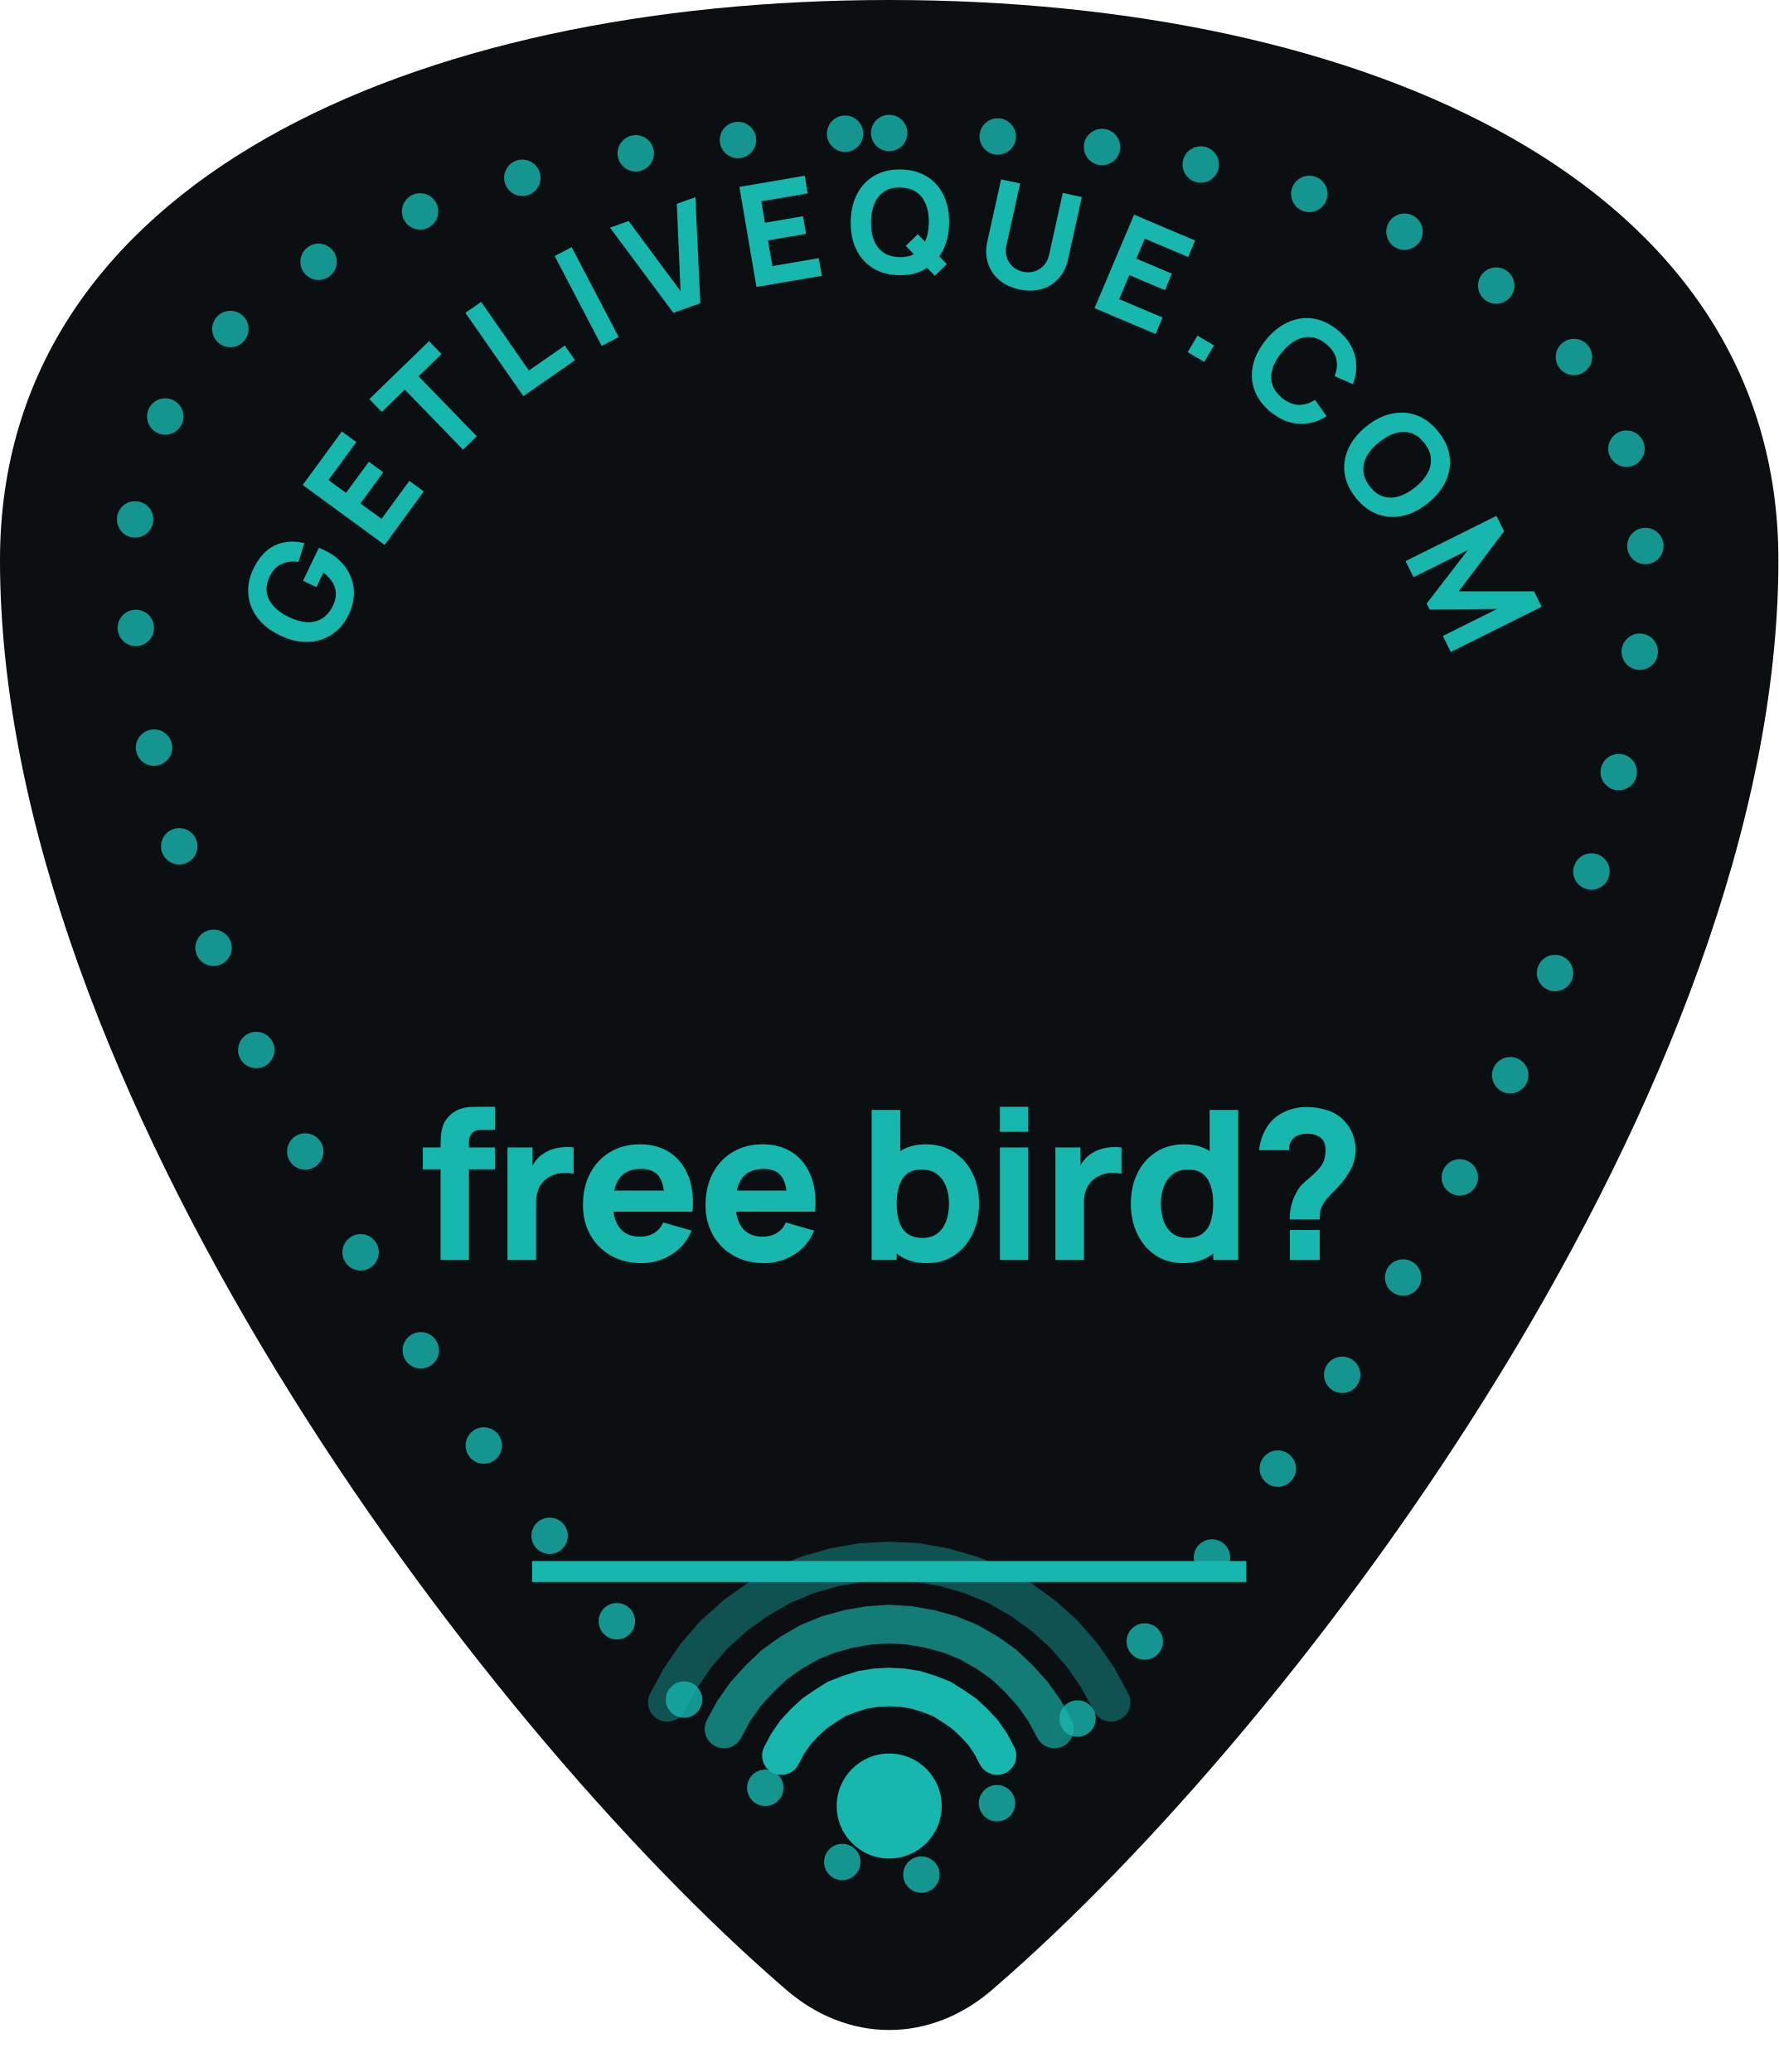
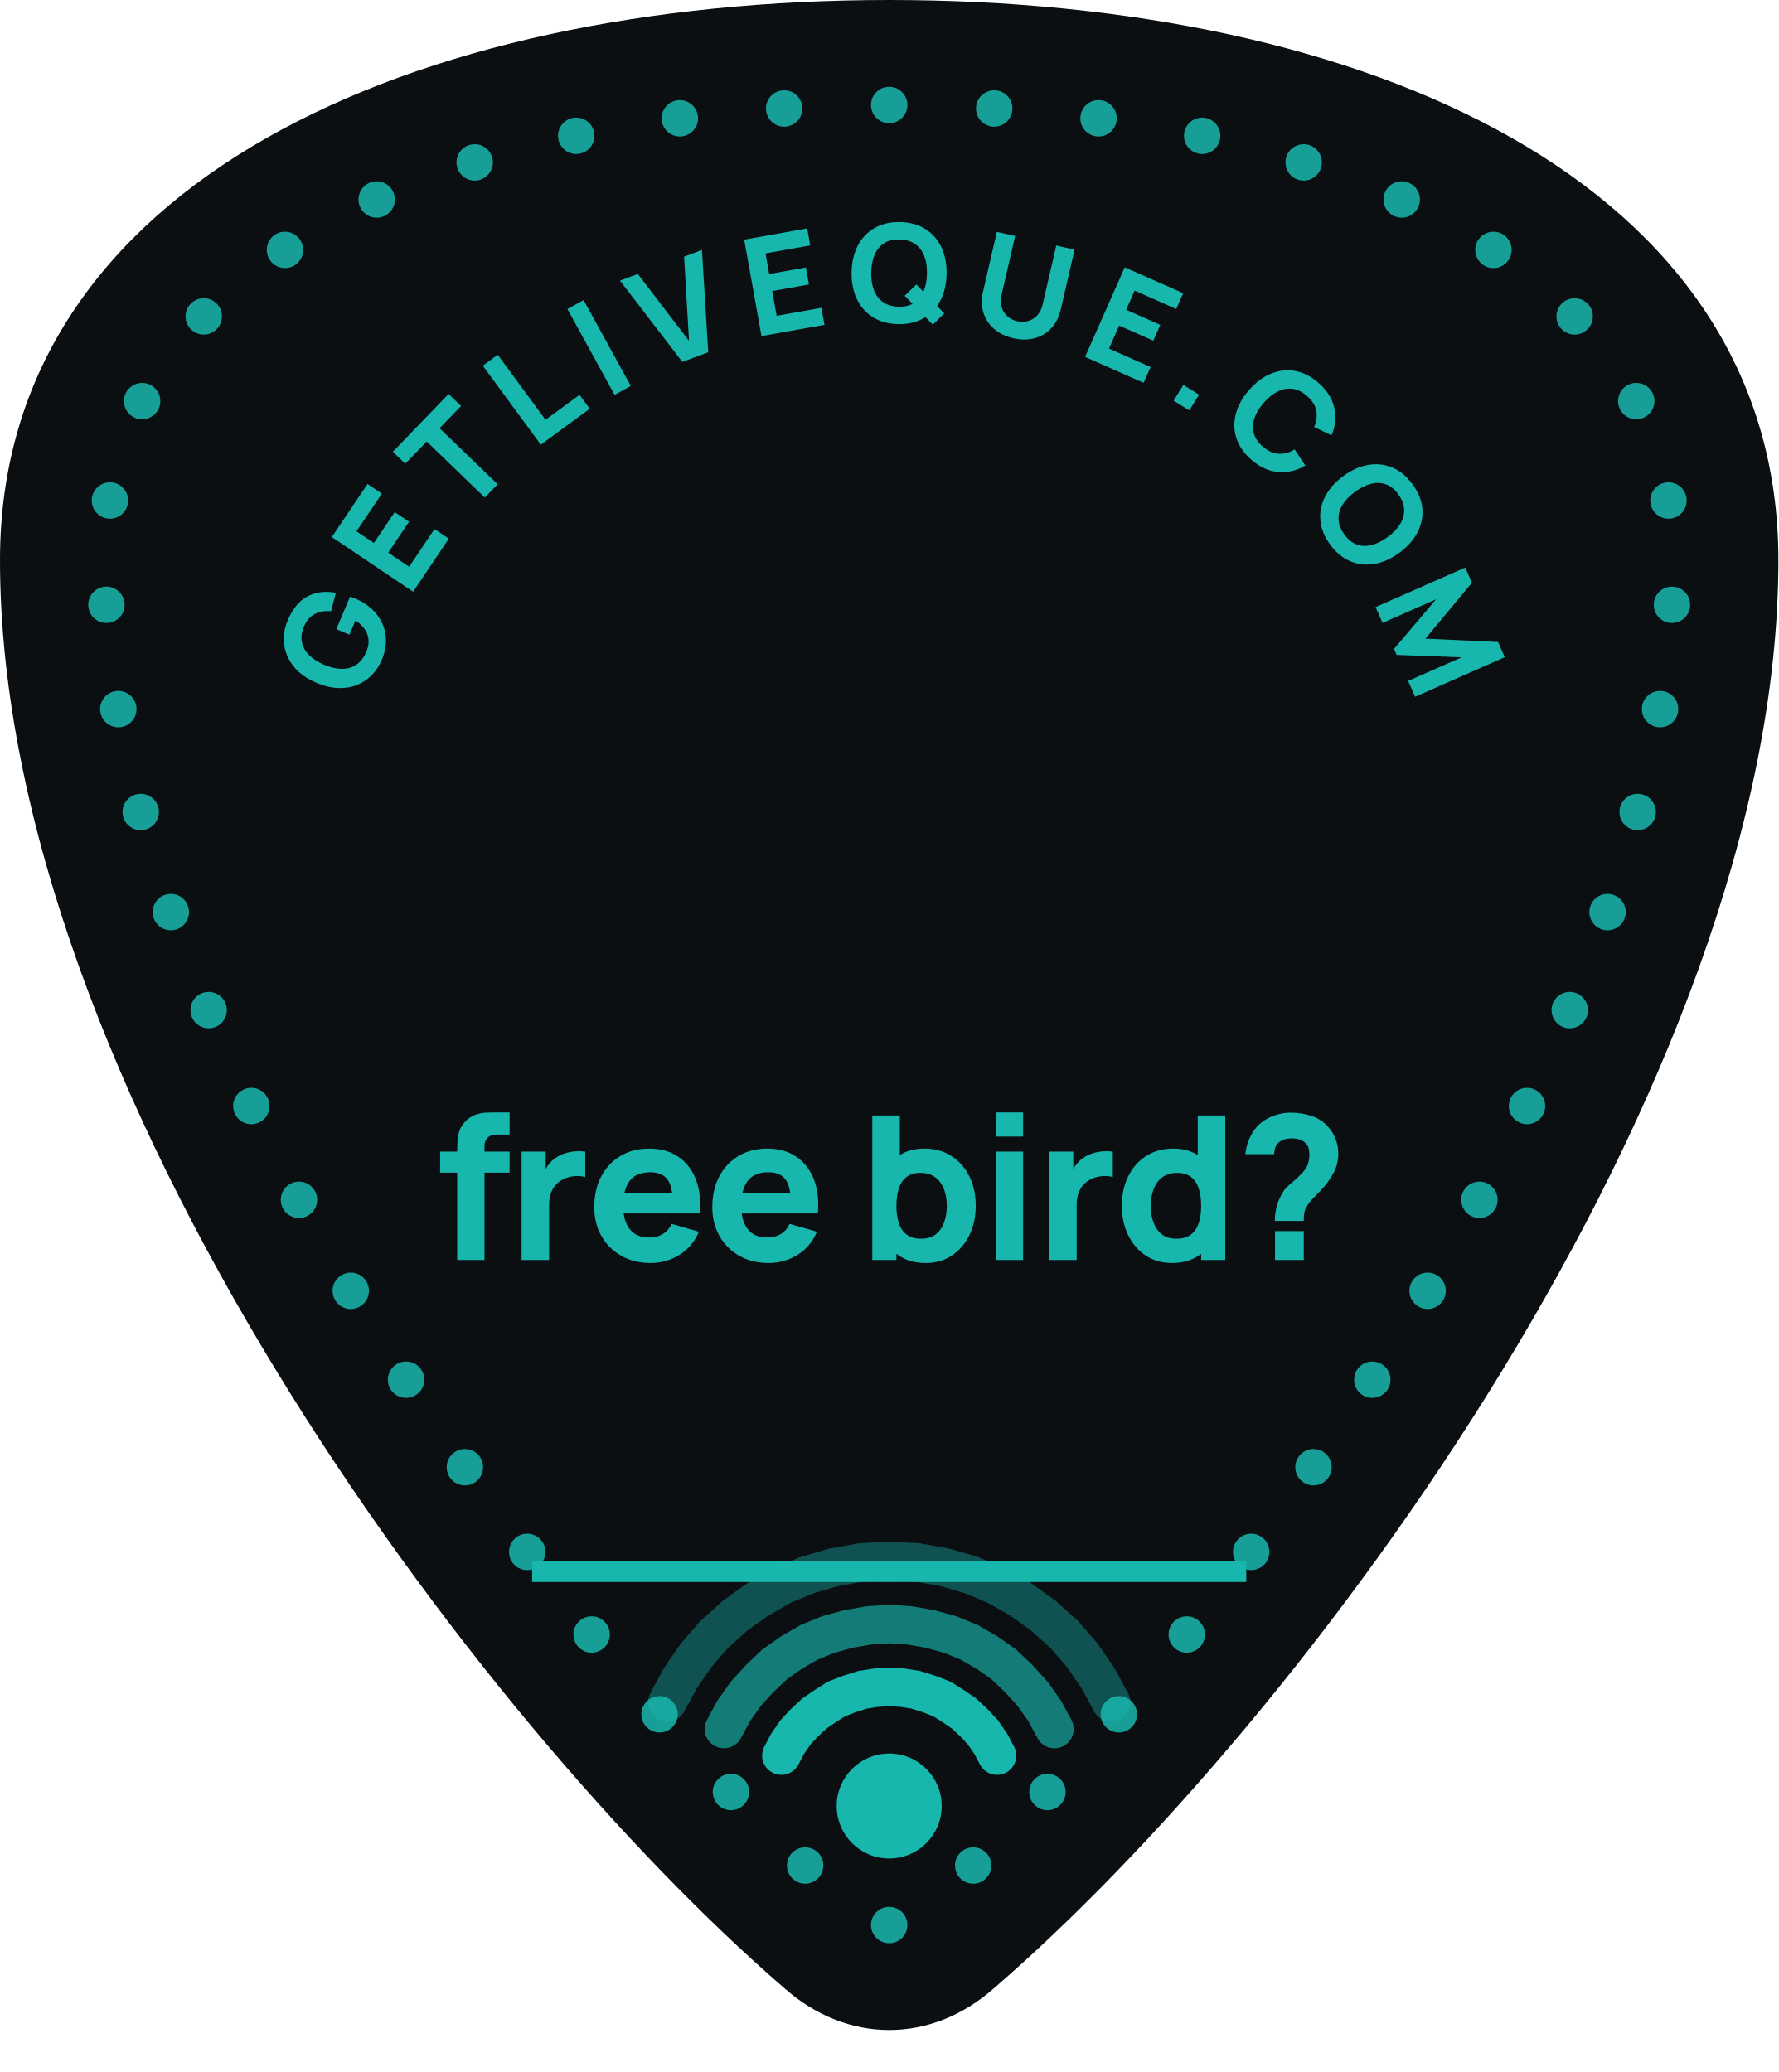
<svg xmlns="http://www.w3.org/2000/svg" viewBox="0 0 25.4 29.6" width="25.4mm" height="29.6mm">
  <defs>
    <clipPath id="pk">
      <path d="M 12.7 0.0 C 19.5 0.0 25.4 2.6 25.4 8.0 C 25.4 15.5 18.6 24.6 14.2 28.4 C 13.3 29.2 12.1 29.2 11.2 28.4 C 6.8 24.6 0.0 15.5 0.0 8.0 C 0.0 2.6 5.9 0.0 12.7 0.0 Z" />
    </clipPath>
  </defs>
  <path d="M 12.7 0.0 C 19.5 0.0 25.4 2.6 25.4 8.0 C 25.4 15.5 18.6 24.6 14.2 28.4 C 13.3 29.2 12.1 29.2 11.2 28.4 C 6.8 24.6 0.0 15.5 0.0 8.0 C 0.0 2.6 5.9 0.0 12.7 0.0 Z" fill="#0B0F12" />
  <g clip-path="url(#pk)">
-     <circle cx="12.70" cy="1.90" r="0.26" fill="#17B7AE" opacity="0.8" />
-     <circle cx="14.25" cy="1.95" r="0.26" fill="#17B7AE" opacity="0.8" />
-     <circle cx="15.74" cy="2.10" r="0.26" fill="#17B7AE" opacity="0.8" />
-     <circle cx="17.15" cy="2.35" r="0.26" fill="#17B7AE" opacity="0.8" />
-     <circle cx="18.70" cy="2.77" r="0.26" fill="#17B7AE" opacity="0.8" />
-     <circle cx="20.06" cy="3.31" r="0.26" fill="#17B7AE" opacity="0.8" />
-     <circle cx="21.37" cy="4.08" r="0.26" fill="#17B7AE" opacity="0.8" />
-     <circle cx="22.48" cy="5.10" r="0.26" fill="#17B7AE" opacity="0.8" />
-     <circle cx="23.23" cy="6.41" r="0.26" fill="#17B7AE" opacity="0.8" />
-     <circle cx="23.50" cy="7.80" r="0.26" fill="#17B7AE" opacity="0.8" />
-     <circle cx="23.42" cy="9.31" r="0.26" fill="#17B7AE" opacity="0.8" />
-     <circle cx="23.12" cy="11.03" r="0.26" fill="#17B7AE" opacity="0.8" />
-     <circle cx="22.73" cy="12.45" r="0.26" fill="#17B7AE" opacity="0.8" />
-     <circle cx="22.21" cy="13.90" r="0.26" fill="#17B7AE" opacity="0.8" />
-     <circle cx="21.57" cy="15.36" r="0.26" fill="#17B7AE" opacity="0.8" />
-     <circle cx="20.85" cy="16.82" r="0.26" fill="#17B7AE" opacity="0.8" />
-     <circle cx="20.04" cy="18.25" r="0.26" fill="#17B7AE" opacity="0.8" />
-     <circle cx="19.17" cy="19.64" r="0.26" fill="#17B7AE" opacity="0.8" />
-     <circle cx="18.25" cy="20.98" r="0.26" fill="#17B7AE" opacity="0.8" />
-     <circle cx="17.31" cy="22.25" r="0.26" fill="#17B7AE" opacity="0.8" />
-     <circle cx="16.35" cy="23.45" r="0.26" fill="#17B7AE" opacity="0.8" />
-     <circle cx="15.39" cy="24.55" r="0.26" fill="#17B7AE" opacity="0.8" />
-     <circle cx="14.24" cy="25.76" r="0.26" fill="#17B7AE" opacity="0.8" />
-     <circle cx="13.16" cy="26.78" r="0.26" fill="#17B7AE" opacity="0.8" />
-     <circle cx="12.03" cy="26.60" r="0.26" fill="#17B7AE" opacity="0.8" />
-     <circle cx="10.93" cy="25.54" r="0.26" fill="#17B7AE" opacity="0.8" />
-     <circle cx="9.77" cy="24.28" r="0.26" fill="#17B7AE" opacity="0.8" />
-     <circle cx="8.81" cy="23.16" r="0.26" fill="#17B7AE" opacity="0.8" />
-     <circle cx="7.85" cy="21.94" r="0.26" fill="#17B7AE" opacity="0.8" />
-     <circle cx="6.91" cy="20.65" r="0.26" fill="#17B7AE" opacity="0.8" />
-     <circle cx="6.01" cy="19.29" r="0.26" fill="#17B7AE" opacity="0.8" />
-     <circle cx="5.15" cy="17.89" r="0.26" fill="#17B7AE" opacity="0.8" />
-     <circle cx="4.36" cy="16.45" r="0.26" fill="#17B7AE" opacity="0.8" />
-     <circle cx="3.66" cy="15.00" r="0.26" fill="#17B7AE" opacity="0.8" />
-     <circle cx="3.05" cy="13.54" r="0.26" fill="#17B7AE" opacity="0.8" />
-     <circle cx="2.56" cy="12.09" r="0.26" fill="#17B7AE" opacity="0.8" />
-     <circle cx="2.20" cy="10.68" r="0.26" fill="#17B7AE" opacity="0.8" />
-     <circle cx="1.94" cy="8.97" r="0.26" fill="#17B7AE" opacity="0.8" />
-     <circle cx="1.93" cy="7.42" r="0.26" fill="#17B7AE" opacity="0.8" />
-     <circle cx="2.36" cy="5.95" r="0.26" fill="#17B7AE" opacity="0.8" />
-     <circle cx="3.29" cy="4.70" r="0.26" fill="#17B7AE" opacity="0.8" />
-     <circle cx="4.55" cy="3.74" r="0.26" fill="#17B7AE" opacity="0.8" />
-     <circle cx="6.00" cy="3.02" r="0.26" fill="#17B7AE" opacity="0.8" />
-     <circle cx="7.46" cy="2.54" r="0.26" fill="#17B7AE" opacity="0.8" />
-     <circle cx="9.08" cy="2.19" r="0.26" fill="#17B7AE" opacity="0.8" />
-     <circle cx="10.54" cy="2.00" r="0.26" fill="#17B7AE" opacity="0.8" />
-     <circle cx="12.07" cy="1.91" r="0.26" fill="#17B7AE" opacity="0.8" />
+     <circle cx="12.70" cy="1.50" r="0.26" fill="#17B7AE" opacity="0.85" />
+     <circle cx="14.20" cy="1.55" r="0.26" fill="#17B7AE" opacity="0.85" />
+     <circle cx="15.69" cy="1.69" r="0.26" fill="#17B7AE" opacity="0.85" />
+     <circle cx="17.17" cy="1.94" r="0.26" fill="#17B7AE" opacity="0.85" />
+     <circle cx="18.62" cy="2.32" r="0.26" fill="#17B7AE" opacity="0.85" />
+     <circle cx="20.02" cy="2.85" r="0.26" fill="#17B7AE" opacity="0.85" />
+     <circle cx="21.33" cy="3.57" r="0.26" fill="#17B7AE" opacity="0.85" />
+     <circle cx="22.49" cy="4.52" r="0.26" fill="#17B7AE" opacity="0.85" />
+     <circle cx="23.37" cy="5.73" r="0.26" fill="#17B7AE" opacity="0.85" />
+     <circle cx="23.83" cy="7.15" r="0.26" fill="#17B7AE" opacity="0.85" />
+     <circle cx="23.88" cy="8.64" r="0.26" fill="#17B7AE" opacity="0.85" />
+     <circle cx="23.71" cy="10.13" r="0.26" fill="#17B7AE" opacity="0.85" />
+     <circle cx="23.39" cy="11.60" r="0.26" fill="#17B7AE" opacity="0.85" />
+     <circle cx="22.96" cy="13.03" r="0.26" fill="#17B7AE" opacity="0.85" />
+     <circle cx="22.42" cy="14.43" r="0.26" fill="#17B7AE" opacity="0.85" />
+     <circle cx="21.81" cy="15.80" r="0.26" fill="#17B7AE" opacity="0.85" />
+     <circle cx="21.13" cy="17.14" r="0.26" fill="#17B7AE" opacity="0.85" />
+     <circle cx="20.39" cy="18.44" r="0.26" fill="#17B7AE" opacity="0.85" />
+     <circle cx="19.60" cy="19.71" r="0.26" fill="#17B7AE" opacity="0.85" />
+     <circle cx="18.76" cy="20.96" r="0.26" fill="#17B7AE" opacity="0.85" />
+     <circle cx="17.87" cy="22.17" r="0.26" fill="#17B7AE" opacity="0.85" />
+     <circle cx="16.95" cy="23.35" r="0.26" fill="#17B7AE" opacity="0.85" />
+     <circle cx="15.98" cy="24.49" r="0.26" fill="#17B7AE" opacity="0.85" />
+     <circle cx="14.96" cy="25.60" r="0.26" fill="#17B7AE" opacity="0.85" />
+     <circle cx="13.90" cy="26.65" r="0.26" fill="#17B7AE" opacity="0.85" />
+     <circle cx="12.70" cy="27.50" r="0.26" fill="#17B7AE" opacity="0.85" />
+     <circle cx="11.50" cy="26.65" r="0.26" fill="#17B7AE" opacity="0.85" />
+     <circle cx="10.44" cy="25.60" r="0.26" fill="#17B7AE" opacity="0.85" />
+     <circle cx="9.42" cy="24.49" r="0.26" fill="#17B7AE" opacity="0.85" />
+     <circle cx="8.45" cy="23.35" r="0.26" fill="#17B7AE" opacity="0.85" />
+     <circle cx="7.53" cy="22.17" r="0.26" fill="#17B7AE" opacity="0.85" />
+     <circle cx="6.64" cy="20.96" r="0.26" fill="#17B7AE" opacity="0.85" />
+     <circle cx="5.80" cy="19.71" r="0.26" fill="#17B7AE" opacity="0.85" />
+     <circle cx="5.01" cy="18.44" r="0.26" fill="#17B7AE" opacity="0.85" />
+     <circle cx="4.27" cy="17.14" r="0.26" fill="#17B7AE" opacity="0.85" />
+     <circle cx="3.59" cy="15.80" r="0.26" fill="#17B7AE" opacity="0.85" />
+     <circle cx="2.98" cy="14.43" r="0.26" fill="#17B7AE" opacity="0.85" />
+     <circle cx="2.44" cy="13.03" r="0.26" fill="#17B7AE" opacity="0.85" />
+     <circle cx="2.01" cy="11.60" r="0.26" fill="#17B7AE" opacity="0.85" />
+     <circle cx="1.69" cy="10.13" r="0.26" fill="#17B7AE" opacity="0.85" />
+     <circle cx="1.52" cy="8.64" r="0.26" fill="#17B7AE" opacity="0.85" />
+     <circle cx="1.57" cy="7.15" r="0.26" fill="#17B7AE" opacity="0.85" />
+     <circle cx="2.03" cy="5.73" r="0.26" fill="#17B7AE" opacity="0.85" />
+     <circle cx="2.91" cy="4.52" r="0.26" fill="#17B7AE" opacity="0.85" />
+     <circle cx="4.07" cy="3.57" r="0.26" fill="#17B7AE" opacity="0.85" />
+     <circle cx="5.38" cy="2.85" r="0.26" fill="#17B7AE" opacity="0.85" />
+     <circle cx="6.78" cy="2.32" r="0.26" fill="#17B7AE" opacity="0.85" />
+     <circle cx="8.23" cy="1.94" r="0.26" fill="#17B7AE" opacity="0.85" />
+     <circle cx="9.71" cy="1.69" r="0.26" fill="#17B7AE" opacity="0.85" />
+     <circle cx="11.20" cy="1.55" r="0.26" fill="#17B7AE" opacity="0.85" />
    <rect x="7.6" y="22.3" width="10.2" height="0.3" fill="#17B7AE" />
    <path d="M11.16 25.08 L11.25 24.91 L11.36 24.75 L11.49 24.61 L11.63 24.48 L11.79 24.37 L11.95 24.27 L12.13 24.20 L12.32 24.14 L12.51 24.11 L12.70 24.10 L12.89 24.11 L13.08 24.14 L13.27 24.20 L13.45 24.27 L13.61 24.37 L13.77 24.48 L13.91 24.61 L14.04 24.75 L14.15 24.91 L14.24 25.08" fill="none" stroke="#17B7AE" stroke-width="0.55" stroke-linecap="round" opacity="1.0" />
    <path d="M10.34 24.70 L10.48 24.44 L10.65 24.20 L10.85 23.98 L11.06 23.78 L11.30 23.61 L11.56 23.46 L11.83 23.35 L12.12 23.27 L12.41 23.22 L12.70 23.20 L12.99 23.22 L13.28 23.27 L13.57 23.35 L13.84 23.46 L14.10 23.61 L14.34 23.78 L14.55 23.98 L14.75 24.20 L14.92 24.44 L15.06 24.70" fill="none" stroke="#17B7AE" stroke-width="0.55" stroke-linecap="round" opacity="0.65" />
    <path d="M9.53 24.32 L9.72 23.97 L9.94 23.65 L10.20 23.35 L10.50 23.08 L10.82 22.85 L11.17 22.65 L11.53 22.50 L11.91 22.39 L12.30 22.32 L12.70 22.30 L13.10 22.32 L13.49 22.39 L13.87 22.50 L14.23 22.65 L14.58 22.85 L14.90 23.08 L15.20 23.35 L15.46 23.65 L15.68 23.97 L15.87 24.32" fill="none" stroke="#17B7AE" stroke-width="0.55" stroke-linecap="round" opacity="0.4" />
    <circle cx="12.7" cy="25.8" r="0.75" fill="#17B7AE" />
-     <g transform="translate(4.950 8.773) rotate(-64.32)" opacity="1.0">
-       <path transform="translate(-0.746 0) scale(0.001007 -0.001007)" d="M740 -30Q604 -30 481.0 18.5Q358 67 263.5 162.0Q169 257 114.5 397.0Q60 537 60 720Q60 959 151.5 1126.5Q243 1294 397.5 1382.0Q552 1470 740 1470Q1018 1470 1177.0 1341.0Q1336 1212 1390 976L1112 936Q1073 1062 984.5 1137.5Q896 1213 758 1214Q621 1216 530.0 1155.0Q439 1094 393.5 982.0Q348 870 348 720Q348 570 393.5 460.0Q439 350 530.0 289.0Q621 228 758 226Q851 224 926.5 258.0Q1002 292 1054.0 365.0Q1106 438 1128 552H900V762H1418Q1420 749 1421.0 716.0Q1422 683 1422 678Q1422 471 1338.0 311.0Q1254 151 1101.0 60.5Q948 -30 740 -30Z" fill="#17B7AE" />
+     <g transform="translate(5.425 9.419) rotate(-67.05)" opacity="1.0">
+       <path transform="translate(-0.720 0) scale(0.000972 -0.000972)" d="M740 -30Q604 -30 481.0 18.5Q358 67 263.5 162.0Q169 257 114.5 397.0Q60 537 60 720Q60 959 151.5 1126.5Q243 1294 397.5 1382.0Q552 1470 740 1470Q1018 1470 1177.0 1341.0Q1336 1212 1390 976L1112 936Q1073 1062 984.5 1137.5Q896 1213 758 1214Q621 1216 530.0 1155.0Q439 1094 393.5 982.0Q348 870 348 720Q348 570 393.5 460.0Q439 350 530.0 289.0Q621 228 758 226Q851 224 926.5 258.0Q1002 292 1054.0 365.0Q1106 438 1128 552H900V762H1418Q1420 749 1421.0 716.0Q1422 683 1422 678Q1422 471 1338.0 311.0Q1254 151 1101.0 60.5Q948 -30 740 -30Z" fill="#17B7AE" />
    </g>
-     <g transform="translate(5.761 7.419) rotate(-53.79)" opacity="1.0">
-       <path transform="translate(-0.594 0) scale(0.001007 -0.001007)" d="M140 0V1440H1080V1186H412V878H960V624H412V254H1080V0Z" fill="#17B7AE" />
+     <g transform="translate(6.145 8.090) rotate(-56.07)" opacity="1.0">
+       <path transform="translate(-0.574 0) scale(0.000972 -0.000972)" d="M140 0V1440H1080V1186H412V878H960V624H412V254H1080V0Z" fill="#17B7AE" />
    </g>
-     <g transform="translate(6.711 6.328) rotate(-44.14)" opacity="1.0">
-       <path transform="translate(-0.614 0) scale(0.001007 -0.001007)" d="M474 0V1186H20V1440H1200V1186H746V0Z" fill="#17B7AE" />
+     <g transform="translate(7.016 7.013) rotate(-46.01)" opacity="1.0">
+       <path transform="translate(-0.593 0) scale(0.000972 -0.000972)" d="M474 0V1186H20V1440H1200V1186H746V0Z" fill="#17B7AE" />
    </g>
-     <g transform="translate(7.790 5.440) rotate(-34.82)" opacity="1.0">
-       <path transform="translate(-0.545 0) scale(0.001007 -0.001007)" d="M160 0V1440H432V254H1052V0Z" fill="#17B7AE" />
+     <g transform="translate(8.023 6.133) rotate(-36.30)" opacity="1.0">
+       <path transform="translate(-0.526 0) scale(0.000972 -0.000972)" d="M160 0V1440H432V254H1052V0Z" fill="#17B7AE" />
    </g>
-     <g transform="translate(8.715 4.879) rotate(-27.60)" opacity="1.0">
-       <path transform="translate(-0.298 0) scale(0.001007 -0.001007)" d="M160 0V1440H432V0Z" fill="#17B7AE" />
+     <g transform="translate(8.894 5.577) rotate(-28.80)" opacity="1.0">
+       <path transform="translate(-0.288 0) scale(0.000972 -0.000972)" d="M160 0V1440H432V0Z" fill="#17B7AE" />
    </g>
-     <g transform="translate(9.810 4.400) rotate(-19.64)" opacity="1.0">
-       <path transform="translate(-0.658 0) scale(0.001007 -0.001007)" d="M450 0 10 1440H290L650 256L1016 1440H1296L856 0Z" fill="#17B7AE" />
+     <g transform="translate(9.931 5.101) rotate(-20.51)" opacity="1.0">
+       <path transform="translate(-0.635 0) scale(0.000972 -0.000972)" d="M450 0 10 1440H290L650 256L1016 1440H1296L856 0Z" fill="#17B7AE" />
    </g>
-     <g transform="translate(11.251 4.023) rotate(-9.70)" opacity="1.0">
-       <path transform="translate(-0.594 0) scale(0.001007 -0.001007)" d="M140 0V1440H1080V1186H412V878H960V624H412V254H1080V0Z" fill="#17B7AE" />
+     <g transform="translate(11.307 4.724) rotate(-10.15)" opacity="1.0">
+       <path transform="translate(-0.574 0) scale(0.000972 -0.000972)" d="M140 0V1440H1080V1186H412V878H960V624H412V254H1080V0Z" fill="#17B7AE" />
    </g>
-     <g transform="translate(12.841 3.901) rotate(0.94)" opacity="1.0">
-       <path transform="translate(-0.763 0) scale(0.001007 -0.001007)" d="M1266 -30 846 388 1014 556 1432 138ZM758 -30Q542 -30 385.5 64.0Q229 158 144.5 327.0Q60 496 60 720Q60 944 144.5 1113.0Q229 1282 385.5 1376.0Q542 1470 758 1470Q974 1470 1130.5 1376.0Q1287 1282 1371.5 1113.0Q1456 944 1456 720Q1456 496 1371.5 327.0Q1287 158 1130.5 64.0Q974 -30 758 -30ZM758 226Q895 224 986.0 285.0Q1077 346 1122.5 458.0Q1168 570 1168 720Q1168 870 1122.5 980.0Q1077 1090 986.0 1151.0Q895 1212 758 1214Q621 1216 530.0 1155.0Q439 1094 393.5 982.0Q348 870 348 720Q348 570 393.5 460.0Q439 350 530.0 289.0Q621 228 758 226Z" fill="#17B7AE" />
+     <g transform="translate(12.830 4.601) rotate(0.95)" opacity="1.0">
+       <path transform="translate(-0.737 0) scale(0.000972 -0.000972)" d="M1266 -30 846 388 1014 556 1432 138ZM758 -30Q542 -30 385.5 64.0Q229 158 144.5 327.0Q60 496 60 720Q60 944 144.5 1113.0Q229 1282 385.5 1376.0Q542 1470 758 1470Q974 1470 1130.5 1376.0Q1287 1282 1371.5 1113.0Q1456 944 1456 720Q1456 496 1371.5 327.0Q1287 158 1130.5 64.0Q974 -30 758 -30ZM758 226Q895 224 986.0 285.0Q1077 346 1122.5 458.0Q1168 570 1168 720Q1168 870 1122.5 980.0Q1077 1090 986.0 1151.0Q895 1212 758 1214Q621 1216 530.0 1155.0Q439 1094 393.5 982.0Q348 870 348 720Q348 570 393.5 460.0Q439 350 530.0 289.0Q621 228 758 226Z" fill="#17B7AE" />
    </g>
-     <g transform="translate(14.561 4.104) rotate(12.49)" opacity="1.0">
-       <path transform="translate(-0.731 0) scale(0.001007 -0.001007)" d="M726 -30Q552 -30 420.0 40.5Q288 111 214.0 239.0Q140 367 140 540V1438L416 1440V542Q416 471 440.0 413.0Q464 355 506.5 313.0Q549 271 605.5 248.5Q662 226 726 226Q792 226 848.5 249.0Q905 272 947.0 314.0Q989 356 1012.5 414.0Q1036 472 1036 542V1440H1312V540Q1312 367 1238.0 239.0Q1164 111 1032.0 40.5Q900 -30 726 -30Z" fill="#17B7AE" />
+     <g transform="translate(14.478 4.803) rotate(13.01)" opacity="1.0">
+       <path transform="translate(-0.706 0) scale(0.000972 -0.000972)" d="M726 -30Q552 -30 420.0 40.5Q288 111 214.0 239.0Q140 367 140 540V1438L416 1440V542Q416 471 440.0 413.0Q464 355 506.5 313.0Q549 271 605.5 248.5Q662 226 726 226Q792 226 848.5 249.0Q905 272 947.0 314.0Q989 356 1012.5 414.0Q1036 472 1036 542V1440H1312V540Q1312 367 1238.0 239.0Q1164 111 1032.0 40.5Q900 -30 726 -30Z" fill="#17B7AE" />
    </g>
-     <g transform="translate(16.050 4.579) rotate(22.92)" opacity="1.0">
-       <path transform="translate(-0.594 0) scale(0.001007 -0.001007)" d="M140 0V1440H1080V1186H412V878H960V624H412V254H1080V0Z" fill="#17B7AE" />
+     <g transform="translate(15.898 5.276) rotate(23.88)" opacity="1.0">
+       <path transform="translate(-0.574 0) scale(0.000972 -0.000972)" d="M140 0V1440H1080V1186H412V878H960V624H412V254H1080V0Z" fill="#17B7AE" />
    </g>
-     <g transform="translate(17.081 5.100) rotate(30.63)" opacity="1.0">
-       <path transform="translate(-0.322 0) scale(0.001007 -0.001007)" d="M184 0V272H456V0Z" fill="#17B7AE" />
+     <g transform="translate(16.874 5.793) rotate(31.89)" opacity="1.0">
+       <path transform="translate(-0.311 0) scale(0.000972 -0.000972)" d="M184 0V272H456V0Z" fill="#17B7AE" />
    </g>
-     <g transform="translate(18.156 5.852) rotate(39.38)" opacity="1.0">
-       <path transform="translate(-0.751 0) scale(0.001007 -0.001007)" d="M758 -30Q542 -30 385.5 64.0Q229 158 144.5 327.0Q60 496 60 720Q60 944 144.5 1113.0Q229 1282 385.5 1376.0Q542 1470 758 1470Q1006 1470 1174.5 1347.0Q1343 1224 1412 1014L1138 938Q1098 1069 1003.0 1141.5Q908 1214 758 1214Q621 1214 529.5 1153.0Q438 1092 392.0 981.0Q346 870 346 720Q346 570 392.0 459.0Q438 348 529.5 287.0Q621 226 758 226Q908 226 1003.0 299.0Q1098 372 1138 502L1412 426Q1343 216 1174.5 93.0Q1006 -30 758 -30Z" fill="#17B7AE" />
+     <g transform="translate(17.883 6.538) rotate(41.00)" opacity="1.0">
+       <path transform="translate(-0.725 0) scale(0.000972 -0.000972)" d="M758 -30Q542 -30 385.5 64.0Q229 158 144.5 327.0Q60 496 60 720Q60 944 144.5 1113.0Q229 1282 385.5 1376.0Q542 1470 758 1470Q1006 1470 1174.5 1347.0Q1343 1224 1412 1014L1138 938Q1098 1069 1003.0 1141.5Q908 1214 758 1214Q621 1214 529.5 1153.0Q438 1092 392.0 981.0Q346 870 346 720Q346 570 392.0 459.0Q438 348 529.5 287.0Q621 226 758 226Q908 226 1003.0 299.0Q1098 372 1138 502L1412 426Q1343 216 1174.5 93.0Q1006 -30 758 -30Z" fill="#17B7AE" />
    </g>
-     <g transform="translate(19.390 7.095) rotate(51.06)" opacity="1.0">
-       <path transform="translate(-0.763 0) scale(0.001007 -0.001007)" d="M758 -30Q542 -30 385.5 64.0Q229 158 144.5 327.0Q60 496 60 720Q60 944 144.5 1113.0Q229 1282 385.5 1376.0Q542 1470 758 1470Q974 1470 1130.5 1376.0Q1287 1282 1371.5 1113.0Q1456 944 1456 720Q1456 496 1371.5 327.0Q1287 158 1130.5 64.0Q974 -30 758 -30ZM758 226Q895 224 986.0 285.0Q1077 346 1122.5 458.0Q1168 570 1168 720Q1168 870 1122.5 980.0Q1077 1090 986.0 1151.0Q895 1212 758 1214Q621 1216 530.0 1155.0Q439 1094 393.5 982.0Q348 870 348 720Q348 570 393.5 460.0Q439 350 530.0 289.0Q621 228 758 226Z" fill="#17B7AE" />
+     <g transform="translate(19.026 7.768) rotate(53.21)" opacity="1.0">
+       <path transform="translate(-0.737 0) scale(0.000972 -0.000972)" d="M758 -30Q542 -30 385.5 64.0Q229 158 144.5 327.0Q60 496 60 720Q60 944 144.5 1113.0Q229 1282 385.5 1376.0Q542 1470 758 1470Q974 1470 1130.5 1376.0Q1287 1282 1371.5 1113.0Q1456 944 1456 720Q1456 496 1371.5 327.0Q1287 158 1130.5 64.0Q974 -30 758 -30ZM758 226Q895 224 986.0 285.0Q1077 346 1122.5 458.0Q1168 570 1168 720Q1168 870 1122.5 980.0Q1077 1090 986.0 1151.0Q895 1212 758 1214Q621 1216 530.0 1155.0Q439 1094 393.5 982.0Q348 870 348 720Q348 570 393.5 460.0Q439 350 530.0 289.0Q621 228 758 226Z" fill="#17B7AE" />
    </g>
-     <g transform="translate(20.398 8.665) rotate(63.52)" opacity="1.0">
-       <path transform="translate(-0.866 0) scale(0.001007 -0.001007)" d="M140 0V1440H384L860 484L1336 1440H1580V0H1326V860L908 0H812L394 860V0Z" fill="#17B7AE" />
+     <g transform="translate(19.929 9.313) rotate(66.21)" opacity="1.0">
+       <path transform="translate(-0.836 0) scale(0.000972 -0.000972)" d="M140 0V1440H384L860 484L1336 1440H1580V0H1326V860L908 0H812L394 860V0Z" fill="#17B7AE" />
    </g>
-     <path transform="translate(5.950 18.000) scale(0.001489 -0.001489)" d="M230 0V1076Q230 1117 232.0 1169.0Q234 1221 248.5 1274.0Q263 1327 302 1370Q352 1426 410.5 1446.5Q469 1467 524.0 1468.5Q579 1470 618 1470H752V1250H628Q564 1250 533.0 1217.5Q502 1185 502 1140V0ZM60 870V1080H752V870Z" fill="#17B7AE" />
-     <path transform="translate(7.040 18.000) scale(0.001489 -0.001489)" d="M140 0V1080H380V816L354 850Q375 906 410.0 952.0Q445 998 496 1028Q535 1052 581.0 1065.5Q627 1079 676.0 1082.5Q725 1086 774 1080V826Q729 840 669.5 835.5Q610 831 562 808Q514 786 481.0 749.5Q448 713 431.0 663.5Q414 614 414 552V0Z" fill="#17B7AE" />
-     <path transform="translate(8.207 18.000) scale(0.001489 -0.001489)" d="M642 -30Q476 -30 349.5 41.5Q223 113 151.5 238.5Q80 364 80 526Q80 703 150.0 834.0Q220 965 343.0 1037.5Q466 1110 626 1110Q796 1110 915.0 1030.0Q1034 950 1091.0 805.0Q1148 660 1131 464H862V564Q862 729 809.5 801.5Q757 874 638 874Q499 874 433.5 789.5Q368 705 368 540Q368 389 433.5 306.5Q499 224 626 224Q706 224 763.0 259.0Q820 294 850 360L1122 282Q1061 134 929.5 52.0Q798 -30 642 -30ZM284 464V666H1000V464Z" fill="#17B7AE" />
-     <path transform="translate(9.958 18.000) scale(0.001489 -0.001489)" d="M642 -30Q476 -30 349.5 41.5Q223 113 151.5 238.5Q80 364 80 526Q80 703 150.0 834.0Q220 965 343.0 1037.5Q466 1110 626 1110Q796 1110 915.0 1030.0Q1034 950 1091.0 805.0Q1148 660 1131 464H862V564Q862 729 809.5 801.5Q757 874 638 874Q499 874 433.5 789.5Q368 705 368 540Q368 389 433.5 306.5Q499 224 626 224Q706 224 763.0 259.0Q820 294 850 360L1122 282Q1061 134 929.5 52.0Q798 -30 642 -30ZM284 464V666H1000V464Z" fill="#17B7AE" />
-     <path transform="translate(12.244 18.000) scale(0.001489 -0.001489)" d="M670 -30Q509 -30 401.0 45.0Q293 120 238.5 249.0Q184 378 184 540Q184 702 238.0 831.0Q292 960 397.0 1035.0Q502 1110 656 1110Q811 1110 926.0 1036.0Q1041 962 1104.5 833.5Q1168 705 1168 540Q1168 378 1105.5 249.0Q1043 120 931.0 45.0Q819 -30 670 -30ZM138 0V1440H412V740H378V0ZM626 212Q714 212 770.0 256.0Q826 300 853.0 374.5Q880 449 880 540Q880 630 852.0 704.5Q824 779 765.5 823.5Q707 868 616 868Q531 868 478.5 827.0Q426 786 402.0 712.0Q378 638 378 540Q378 442 402.0 368.0Q426 294 480.5 253.0Q535 212 626 212Z" fill="#17B7AE" />
-     <path transform="translate(14.043 18.000) scale(0.001489 -0.001489)" d="M160 1230V1470H432V1230ZM160 0V1080H432V0Z" fill="#17B7AE" />
-     <path transform="translate(14.865 18.000) scale(0.001489 -0.001489)" d="M140 0V1080H380V816L354 850Q375 906 410.0 952.0Q445 998 496 1028Q535 1052 581.0 1065.5Q627 1079 676.0 1082.5Q725 1086 774 1080V826Q729 840 669.5 835.5Q610 831 562 808Q514 786 481.0 749.5Q448 713 431.0 663.5Q414 614 414 552V0Z" fill="#17B7AE" />
-     <path transform="translate(16.032 18.000) scale(0.001489 -0.001489)" d="M578 -30Q429 -30 317.0 45.0Q205 120 142.5 249.0Q80 378 80 540Q80 705 143.5 833.5Q207 962 322.0 1036.0Q437 1110 592 1110Q746 1110 851.0 1035.0Q956 960 1010.0 831.0Q1064 702 1064 540Q1064 378 1009.5 249.0Q955 120 847.0 45.0Q739 -30 578 -30ZM622 212Q713 212 767.5 253.0Q822 294 846.0 368.0Q870 442 870 540Q870 638 846.0 712.0Q822 786 769.5 827.0Q717 868 632 868Q541 868 482.5 823.5Q424 779 396.0 704.5Q368 630 368 540Q368 449 395.0 374.5Q422 300 478.0 256.0Q534 212 622 212ZM870 0V740H836V1440H1110V0Z" fill="#17B7AE" />
-     <path transform="translate(17.833 18.000) scale(0.001489 -0.001489)" d="M394 390Q394 456 409.5 522.0Q425 588 456 642Q481 693 510.5 722.5Q540 752 578.5 783.0Q617 814 670 870Q711 915 724.5 958.5Q738 1002 738 1054Q738 1081 732.5 1106.0Q727 1131 712 1150Q688 1183 648.5 1197.5Q609 1212 564 1212Q530 1212 497.5 1204.0Q465 1196 442 1178Q414 1157 400.5 1125.0Q387 1093 388 1054H100Q112 1161 161.0 1250.0Q210 1339 288 1390Q345 1428 414.0 1448.0Q483 1468 552 1468Q666 1468 767.0 1432.5Q868 1397 934 1316Q978 1265 1002.0 1197.5Q1026 1130 1026 1062Q1026 953 977.0 864.0Q928 775 856 698Q825 665 800.5 640.5Q776 616 756.5 594.5Q737 573 722 550Q694 504 688.0 475.0Q682 446 682 390ZM396 0V288H682V0Z" fill="#17B7AE" />
+     <path transform="translate(6.200 18.000) scale(0.001434 -0.001434)" d="M230 0V1076Q230 1117 232.0 1169.0Q234 1221 248.5 1274.0Q263 1327 302 1370Q352 1426 410.5 1446.5Q469 1467 524.0 1468.5Q579 1470 618 1470H752V1250H628Q564 1250 533.0 1217.5Q502 1185 502 1140V0ZM60 870V1080H752V870Z" fill="#17B7AE" />
+     <path transform="translate(7.249 18.000) scale(0.001434 -0.001434)" d="M140 0V1080H380V816L354 850Q375 906 410.0 952.0Q445 998 496 1028Q535 1052 581.0 1065.5Q627 1079 676.0 1082.5Q725 1086 774 1080V826Q729 840 669.5 835.5Q610 831 562 808Q514 786 481.0 749.5Q448 713 431.0 663.5Q414 614 414 552V0Z" fill="#17B7AE" />
+     <path transform="translate(8.373 18.000) scale(0.001434 -0.001434)" d="M642 -30Q476 -30 349.5 41.5Q223 113 151.5 238.5Q80 364 80 526Q80 703 150.0 834.0Q220 965 343.0 1037.5Q466 1110 626 1110Q796 1110 915.0 1030.0Q1034 950 1091.0 805.0Q1148 660 1131 464H862V564Q862 729 809.5 801.5Q757 874 638 874Q499 874 433.5 789.5Q368 705 368 540Q368 389 433.5 306.5Q499 224 626 224Q706 224 763.0 259.0Q820 294 850 360L1122 282Q1061 134 929.5 52.0Q798 -30 642 -30ZM284 464V666H1000V464Z" fill="#17B7AE" />
+     <path transform="translate(10.059 18.000) scale(0.001434 -0.001434)" d="M642 -30Q476 -30 349.5 41.5Q223 113 151.5 238.5Q80 364 80 526Q80 703 150.0 834.0Q220 965 343.0 1037.5Q466 1110 626 1110Q796 1110 915.0 1030.0Q1034 950 1091.0 805.0Q1148 660 1131 464H862V564Q862 729 809.5 801.5Q757 874 638 874Q499 874 433.5 789.5Q368 705 368 540Q368 389 433.5 306.5Q499 224 626 224Q706 224 763.0 259.0Q820 294 850 360L1122 282Q1061 134 929.5 52.0Q798 -30 642 -30ZM284 464V666H1000V464Z" fill="#17B7AE" />
+     <path transform="translate(12.261 18.000) scale(0.001434 -0.001434)" d="M670 -30Q509 -30 401.0 45.0Q293 120 238.5 249.0Q184 378 184 540Q184 702 238.0 831.0Q292 960 397.0 1035.0Q502 1110 656 1110Q811 1110 926.0 1036.0Q1041 962 1104.5 833.5Q1168 705 1168 540Q1168 378 1105.5 249.0Q1043 120 931.0 45.0Q819 -30 670 -30ZM138 0V1440H412V740H378V0ZM626 212Q714 212 770.0 256.0Q826 300 853.0 374.5Q880 449 880 540Q880 630 852.0 704.5Q824 779 765.5 823.5Q707 868 616 868Q531 868 478.5 827.0Q426 786 402.0 712.0Q378 638 378 540Q378 442 402.0 368.0Q426 294 480.5 253.0Q535 212 626 212Z" fill="#17B7AE" />
+     <path transform="translate(13.993 18.000) scale(0.001434 -0.001434)" d="M160 1230V1470H432V1230ZM160 0V1080H432V0Z" fill="#17B7AE" />
+     <path transform="translate(14.784 18.000) scale(0.001434 -0.001434)" d="M140 0V1080H380V816L354 850Q375 906 410.0 952.0Q445 998 496 1028Q535 1052 581.0 1065.5Q627 1079 676.0 1082.5Q725 1086 774 1080V826Q729 840 669.5 835.5Q610 831 562 808Q514 786 481.0 749.5Q448 713 431.0 663.5Q414 614 414 552V0Z" fill="#17B7AE" />
+     <path transform="translate(15.908 18.000) scale(0.001434 -0.001434)" d="M578 -30Q429 -30 317.0 45.0Q205 120 142.5 249.0Q80 378 80 540Q80 705 143.5 833.5Q207 962 322.0 1036.0Q437 1110 592 1110Q746 1110 851.0 1035.0Q956 960 1010.0 831.0Q1064 702 1064 540Q1064 378 1009.5 249.0Q955 120 847.0 45.0Q739 -30 578 -30ZM622 212Q713 212 767.5 253.0Q822 294 846.0 368.0Q870 442 870 540Q870 638 846.0 712.0Q822 786 769.5 827.0Q717 868 632 868Q541 868 482.5 823.5Q424 779 396.0 704.5Q368 630 368 540Q368 449 395.0 374.5Q422 300 478.0 256.0Q534 212 622 212ZM870 0V740H836V1440H1110V0Z" fill="#17B7AE" />
+     <path transform="translate(17.643 18.000) scale(0.001434 -0.001434)" d="M394 390Q394 456 409.5 522.0Q425 588 456 642Q481 693 510.5 722.5Q540 752 578.5 783.0Q617 814 670 870Q711 915 724.5 958.5Q738 1002 738 1054Q738 1081 732.5 1106.0Q727 1131 712 1150Q688 1183 648.5 1197.5Q609 1212 564 1212Q530 1212 497.5 1204.0Q465 1196 442 1178Q414 1157 400.5 1125.0Q387 1093 388 1054H100Q112 1161 161.0 1250.0Q210 1339 288 1390Q345 1428 414.0 1448.0Q483 1468 552 1468Q666 1468 767.0 1432.5Q868 1397 934 1316Q978 1265 1002.0 1197.5Q1026 1130 1026 1062Q1026 953 977.0 864.0Q928 775 856 698Q825 665 800.5 640.5Q776 616 756.5 594.5Q737 573 722 550Q694 504 688.0 475.0Q682 446 682 390ZM396 0V288H682V0Z" fill="#17B7AE" />
  </g>
</svg>
